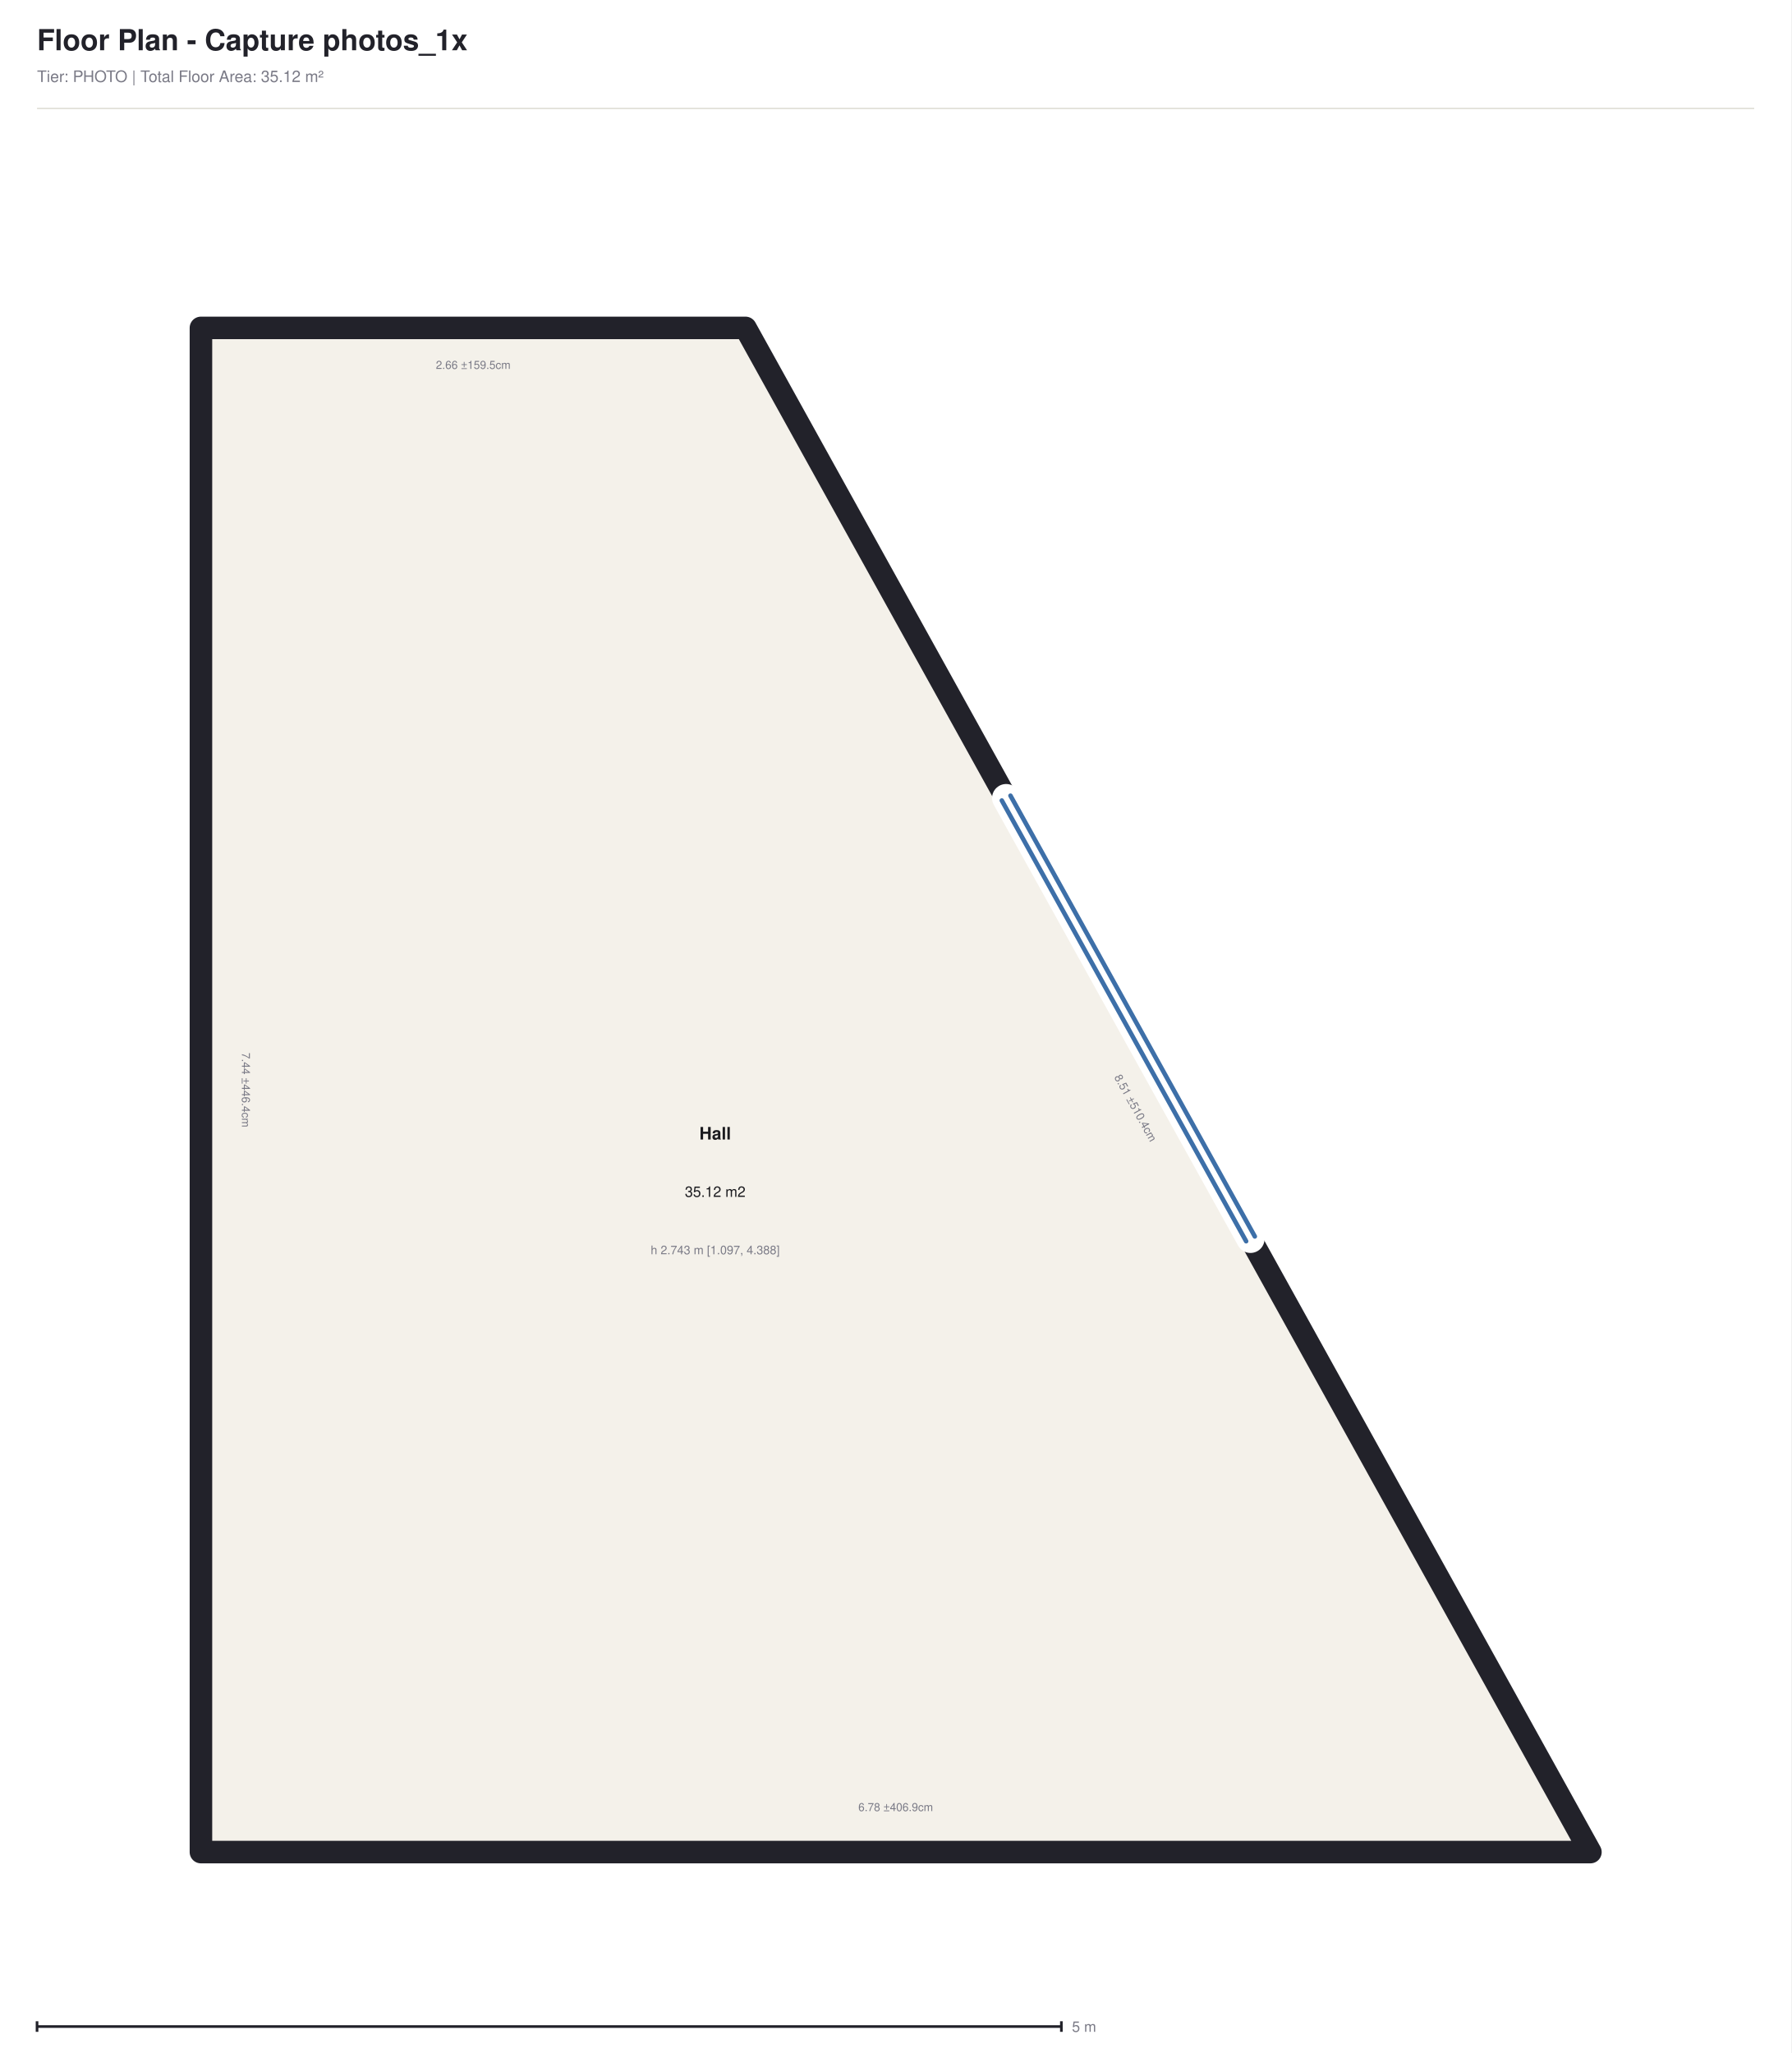
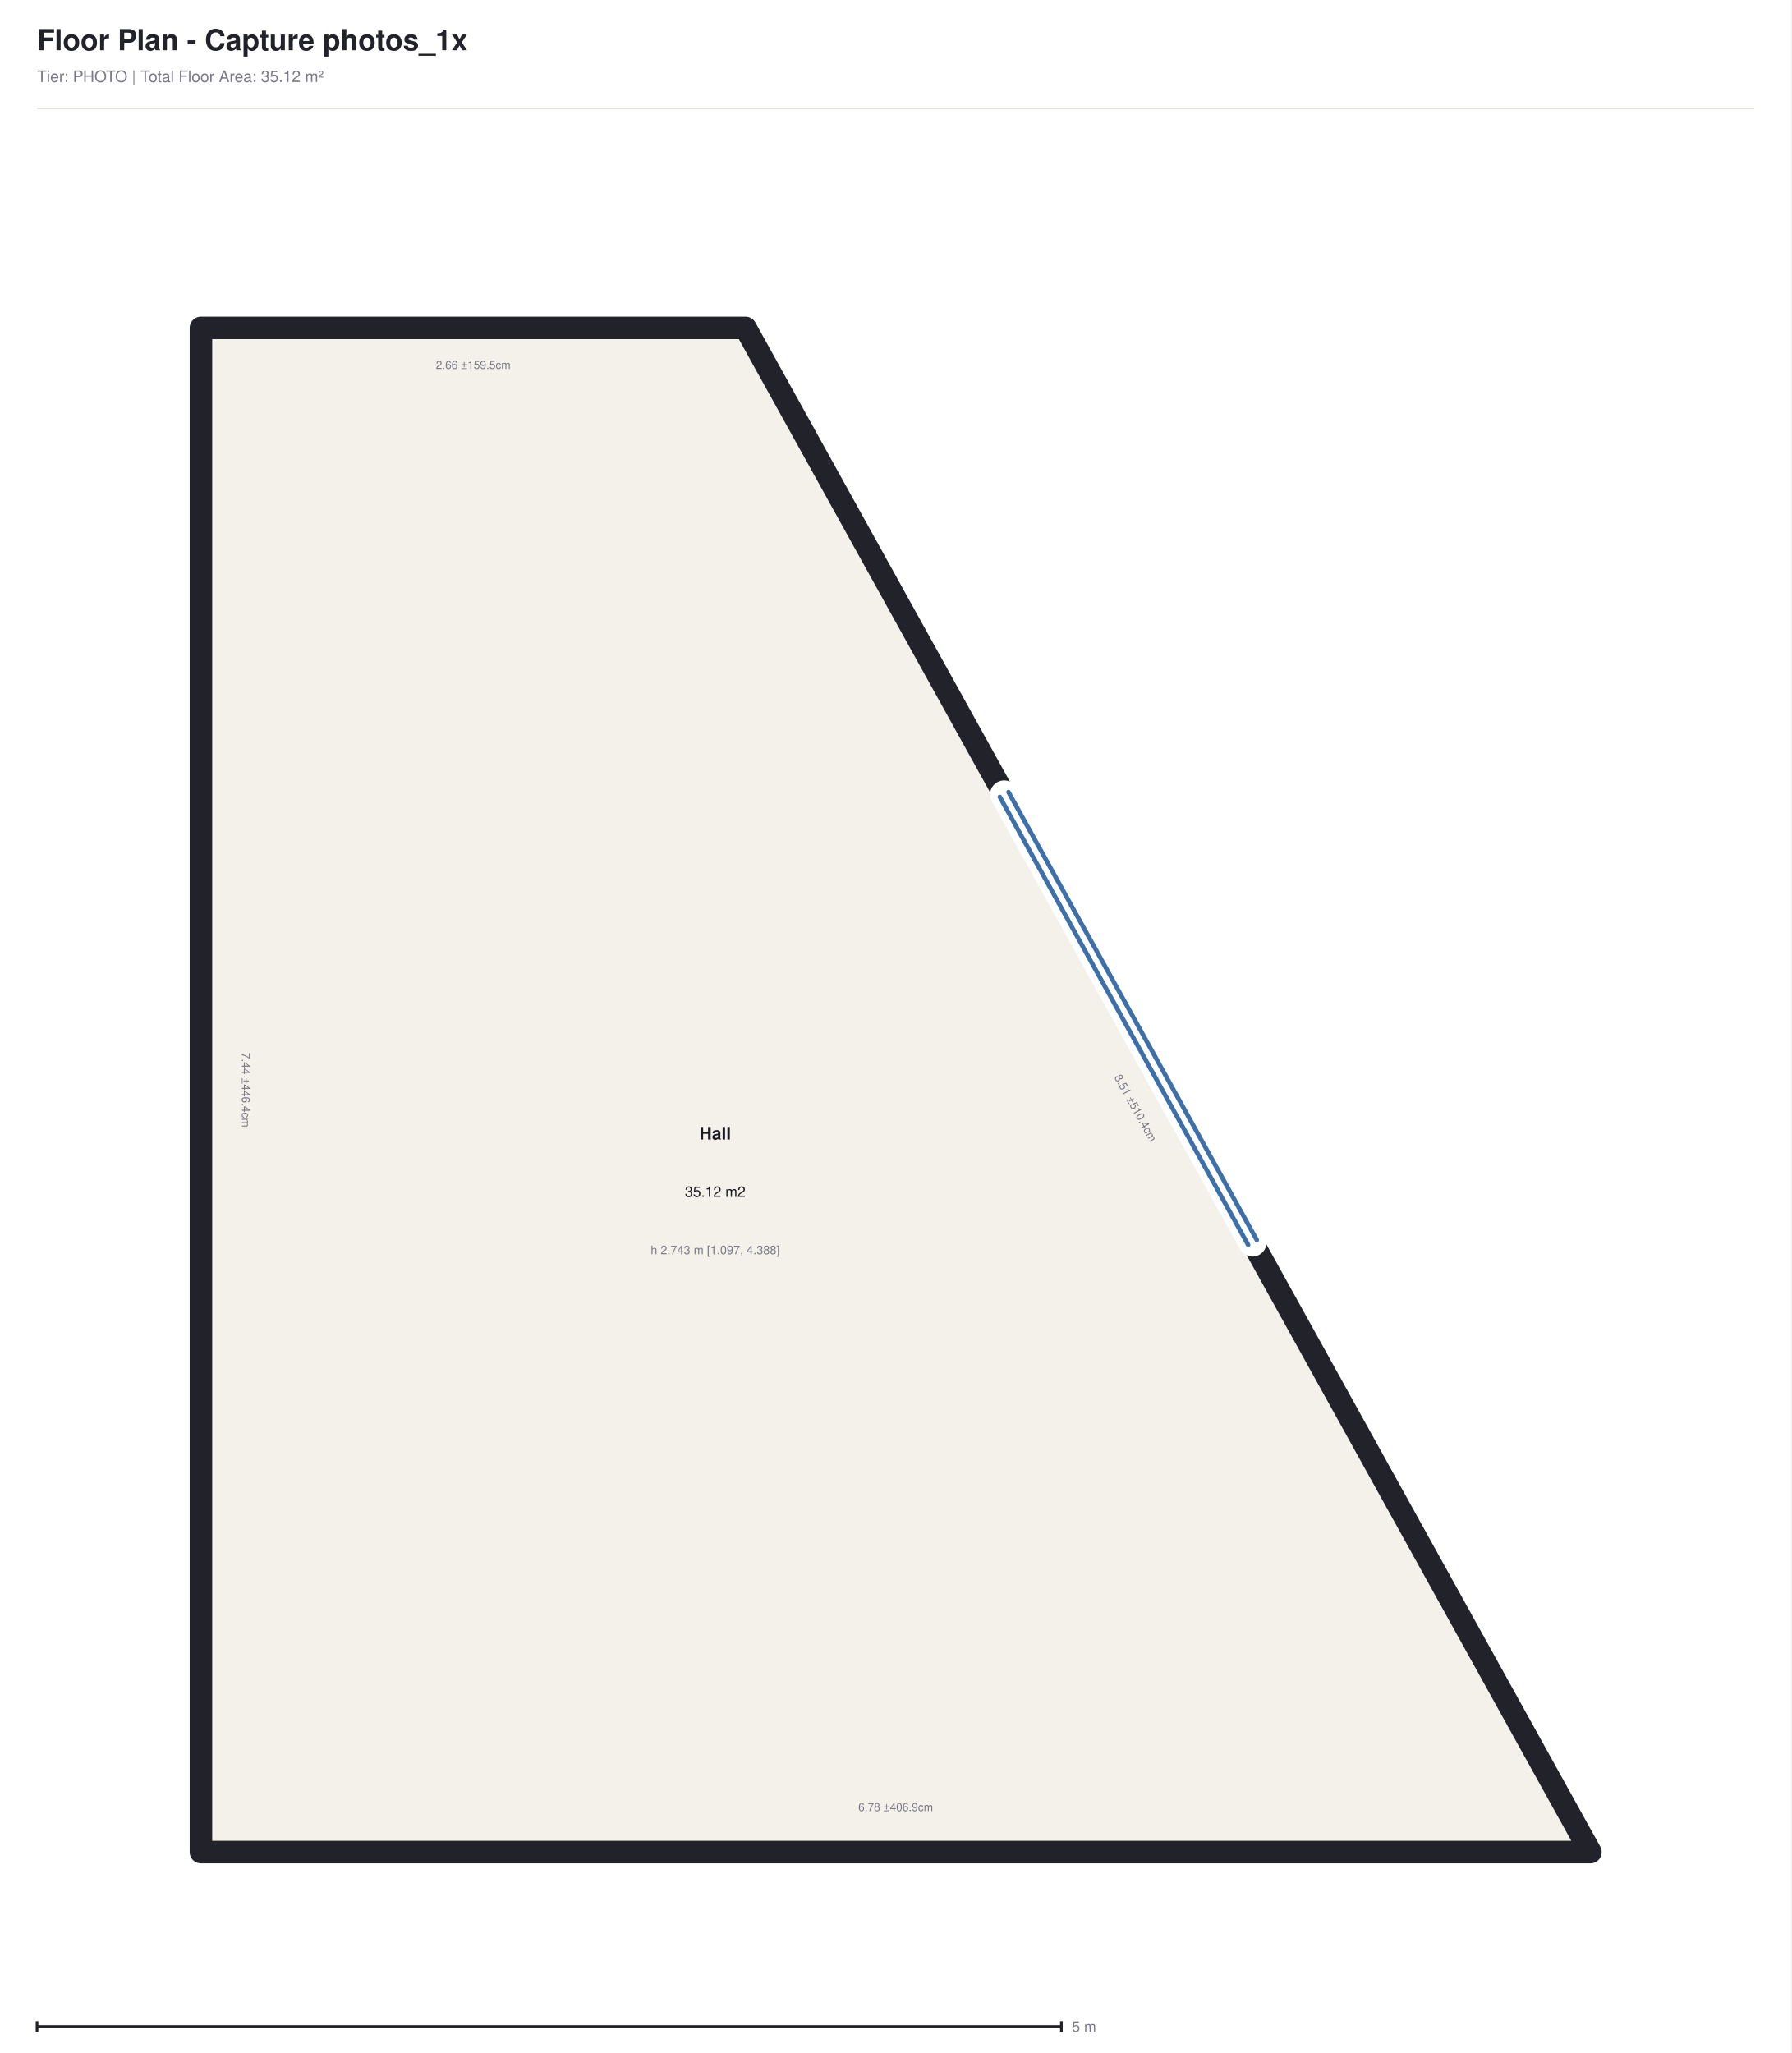
<svg xmlns="http://www.w3.org/2000/svg" width="1354" height="1552" viewBox="0 0 1354 1552">
  <rect width="1354" height="1552" fill="#ffffff" />
  <g font-family="Helvetica Neue, Helvetica, Arial, sans-serif">
    <text x="28" y="38" font-size="22" font-weight="600" fill="#22222a">Floor Plan - Capture photos_1x</text>
    <text x="28" y="62" font-size="12" fill="#7a7a86">Tier: PHOTO | Total Floor Area: 35.12 m²</text>
    <line x1="28" y1="82" x2="1326" y2="82" stroke="#dedcd4" stroke-width="1" />
    <polygon points="151.89,1400.11 151.89,247.89 563.53,247.89 1202.21,1400.11" stroke="none" fill="#f4f1ea" />
    <polygon points="151.89,1400.11 151.89,247.89 563.53,247.89 1202.21,1400.11" stroke="#22222a" stroke-width="17.04" stroke-linejoin="round" stroke-linecap="round" fill="none" />
-     <line x1="760.55" y1="603.33" x2="945.25" y2="936.54" stroke="#ffffff" stroke-width="21.29" stroke-linejoin="round" stroke-linecap="round" fill="none" />
-     <line x1="763.83" y1="601.51" x2="948.53" y2="934.72" stroke="#3d6fa8" stroke-width="3.41" stroke-linejoin="round" stroke-linecap="round" fill="none" />
-     <line x1="757.27" y1="605.15" x2="941.97" y2="938.35" stroke="#3d6fa8" stroke-width="3.41" stroke-linejoin="round" stroke-linecap="round" fill="none" />
+     <line x1="759.05" y1="600.62" x2="946.75" y2="939.25" stroke="#ffffff" stroke-width="21.29" stroke-linejoin="round" stroke-linecap="round" fill="none" />
+     <line x1="762.33" y1="598.80" x2="950.03" y2="937.43" stroke="#3d6fa8" stroke-width="3.41" stroke-linejoin="round" stroke-linecap="round" fill="none" />
+     <line x1="755.77" y1="602.44" x2="943.48" y2="941.06" stroke="#3d6fa8" stroke-width="3.41" stroke-linejoin="round" stroke-linecap="round" fill="none" />
    <text x="540.63" y="861.43" font-size="13.0" fill="#1b1b1f" text-anchor="middle" font-weight="bold">Hall</text>
    <text x="540.63" y="904.80" font-size="11.0" fill="#1b1b1f" text-anchor="middle" font-weight="normal">35.12 m2</text>
    <text x="540.63" y="948.16" font-size="9.0" fill="#7a7a86" text-anchor="middle" font-weight="normal">h 2.743 m  [1.097, 4.388]</text>
    <text x="182.87" y="824.00" font-size="8.5" fill="#7a7a86" text-anchor="middle" font-weight="normal" transform="rotate(-270.00 182.87 824.00)">7.44 ±446.4cm</text>
    <text x="357.71" y="278.87" font-size="8.5" fill="#7a7a86" text-anchor="middle" font-weight="normal">2.66 ±159.5cm</text>
    <text x="855.78" y="839.02" font-size="8.5" fill="#7a7a86" text-anchor="middle" font-weight="normal" transform="rotate(61.00 855.78 839.02)">8.51 ±510.4cm</text>
    <text x="677.05" y="1369.13" font-size="8.5" fill="#7a7a86" text-anchor="middle" font-weight="normal">6.78 ±406.9cm</text>
    <g>
      <line x1="28" y1="1532" x2="802.3" y2="1532" stroke="#22222a" stroke-width="2" />
      <line x1="28" y1="1528" x2="28" y2="1536" stroke="#22222a" stroke-width="2" />
      <line x1="802.3" y1="1528" x2="802.3" y2="1536" stroke="#22222a" stroke-width="2" />
      <text x="810.3" y="1536" font-size="11" fill="#7a7a86">5 m</text>
    </g>
  </g>
</svg>
